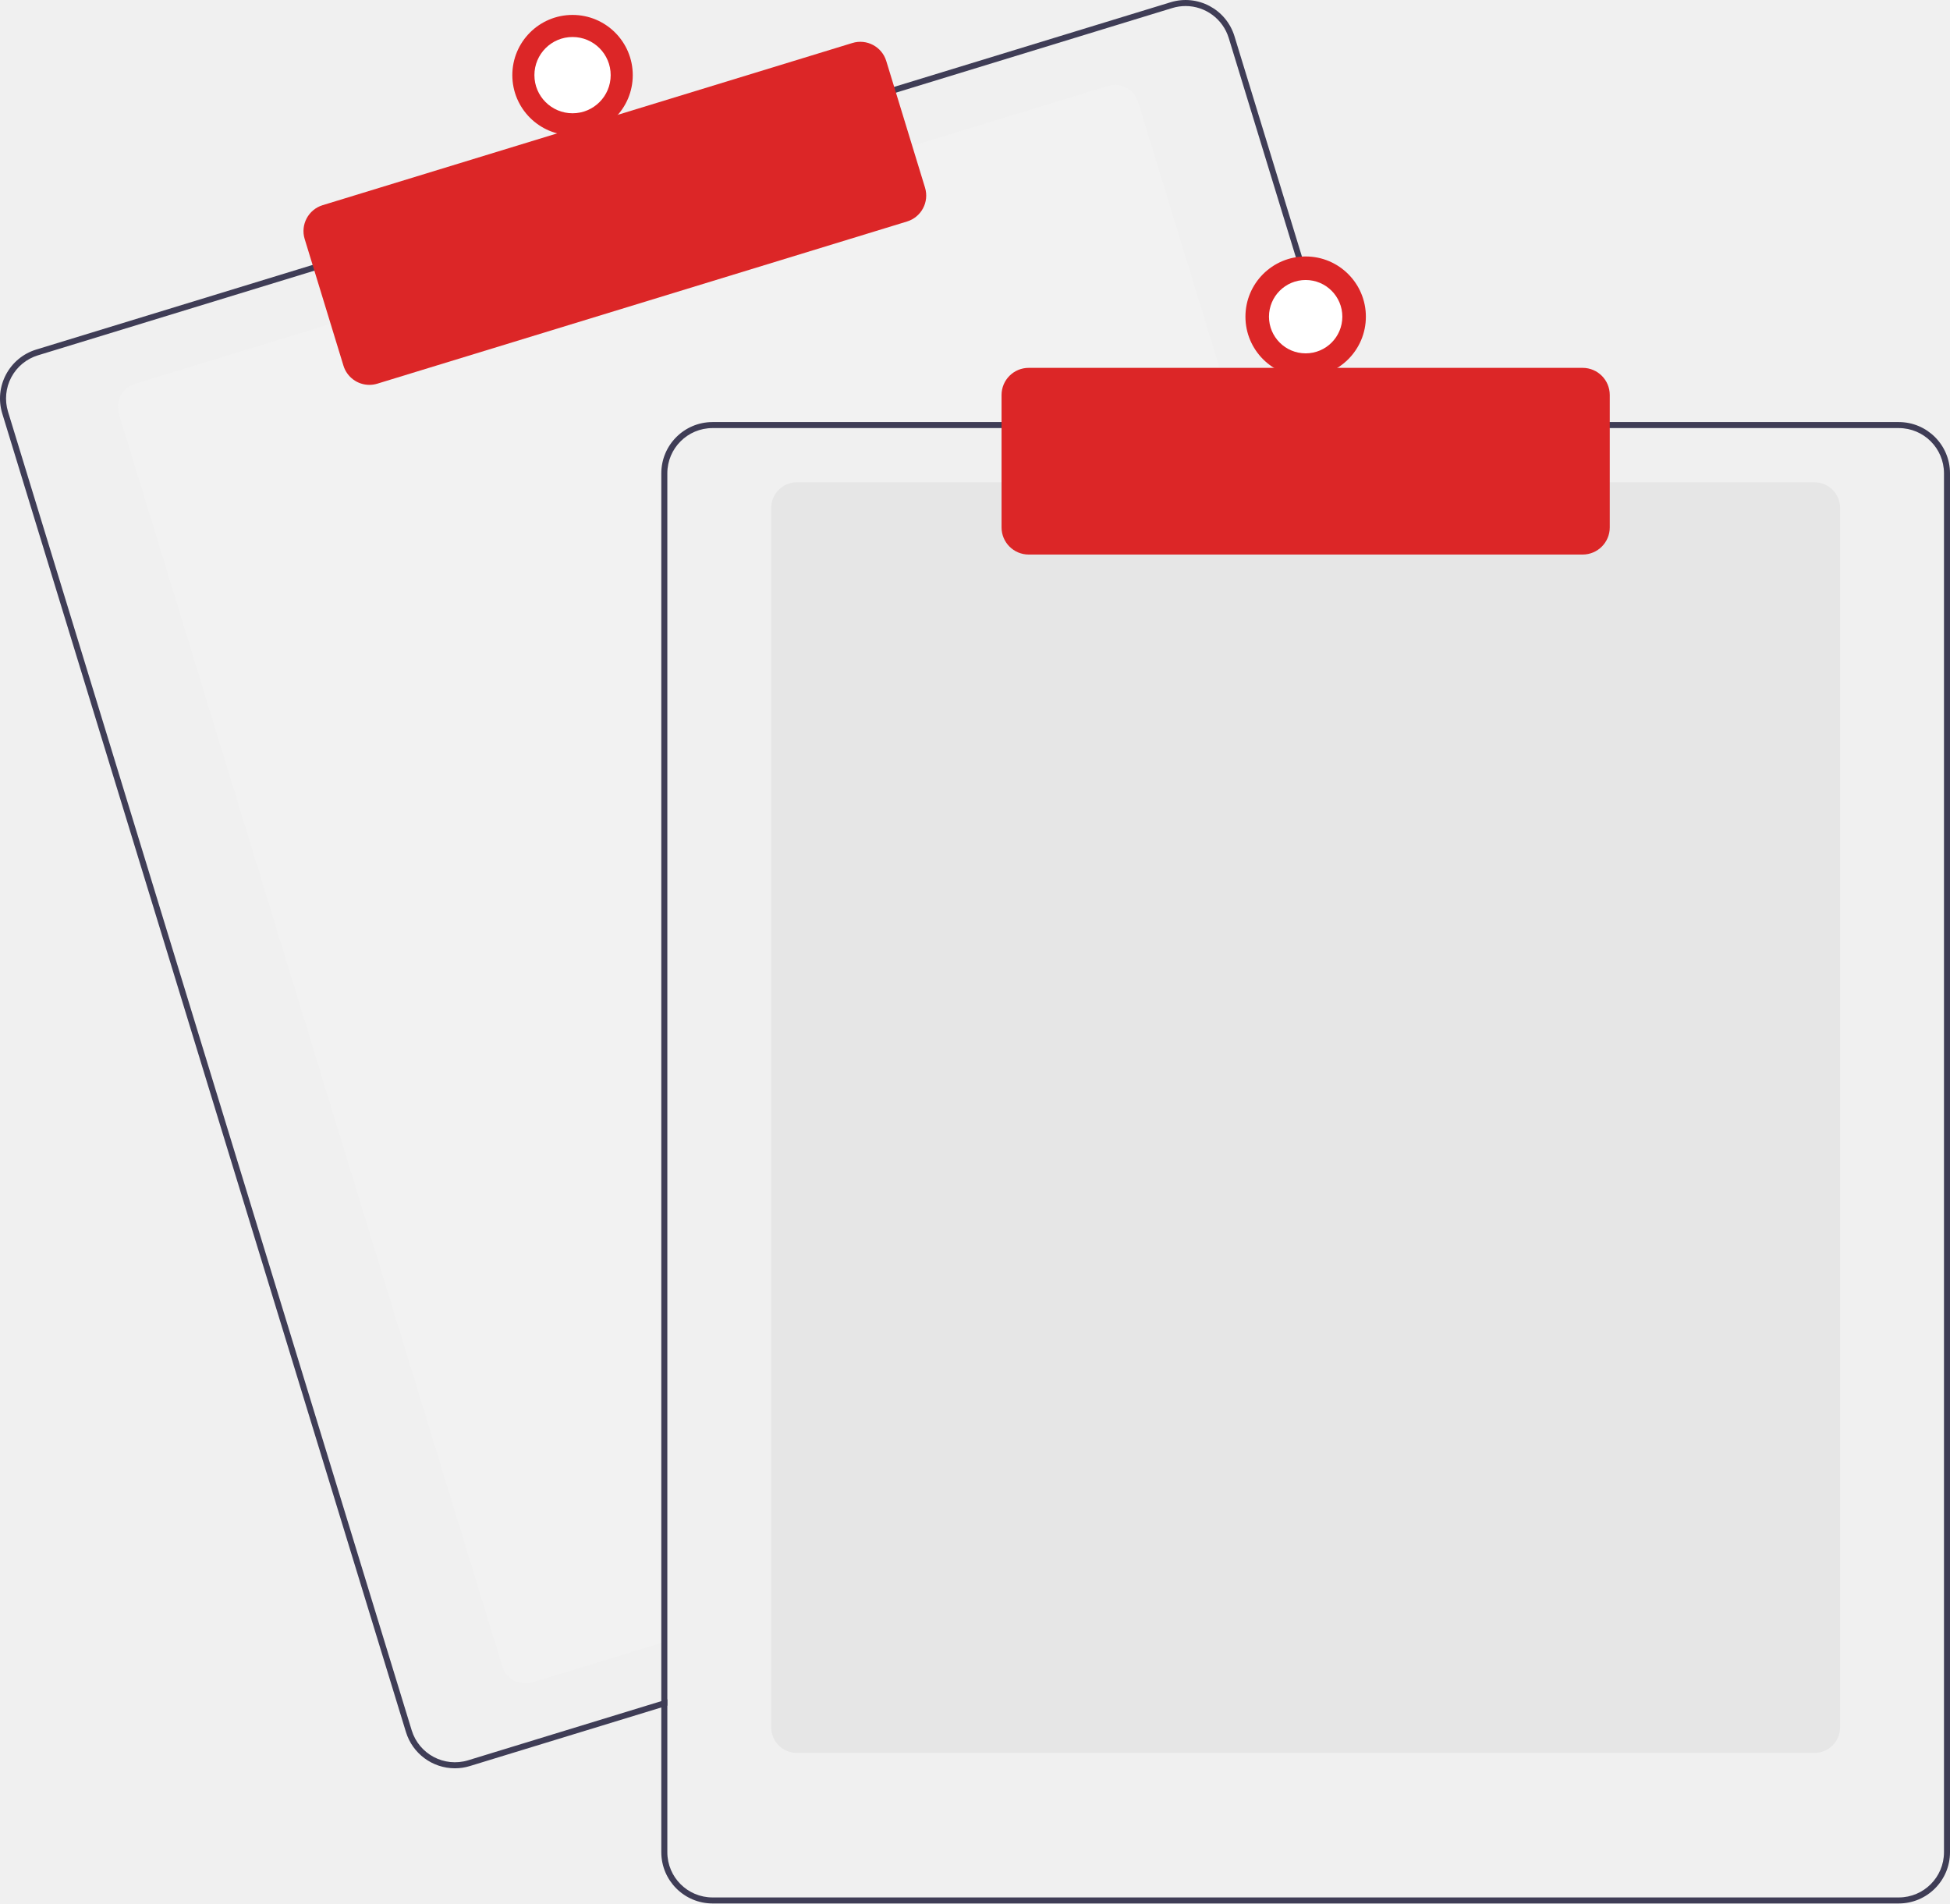
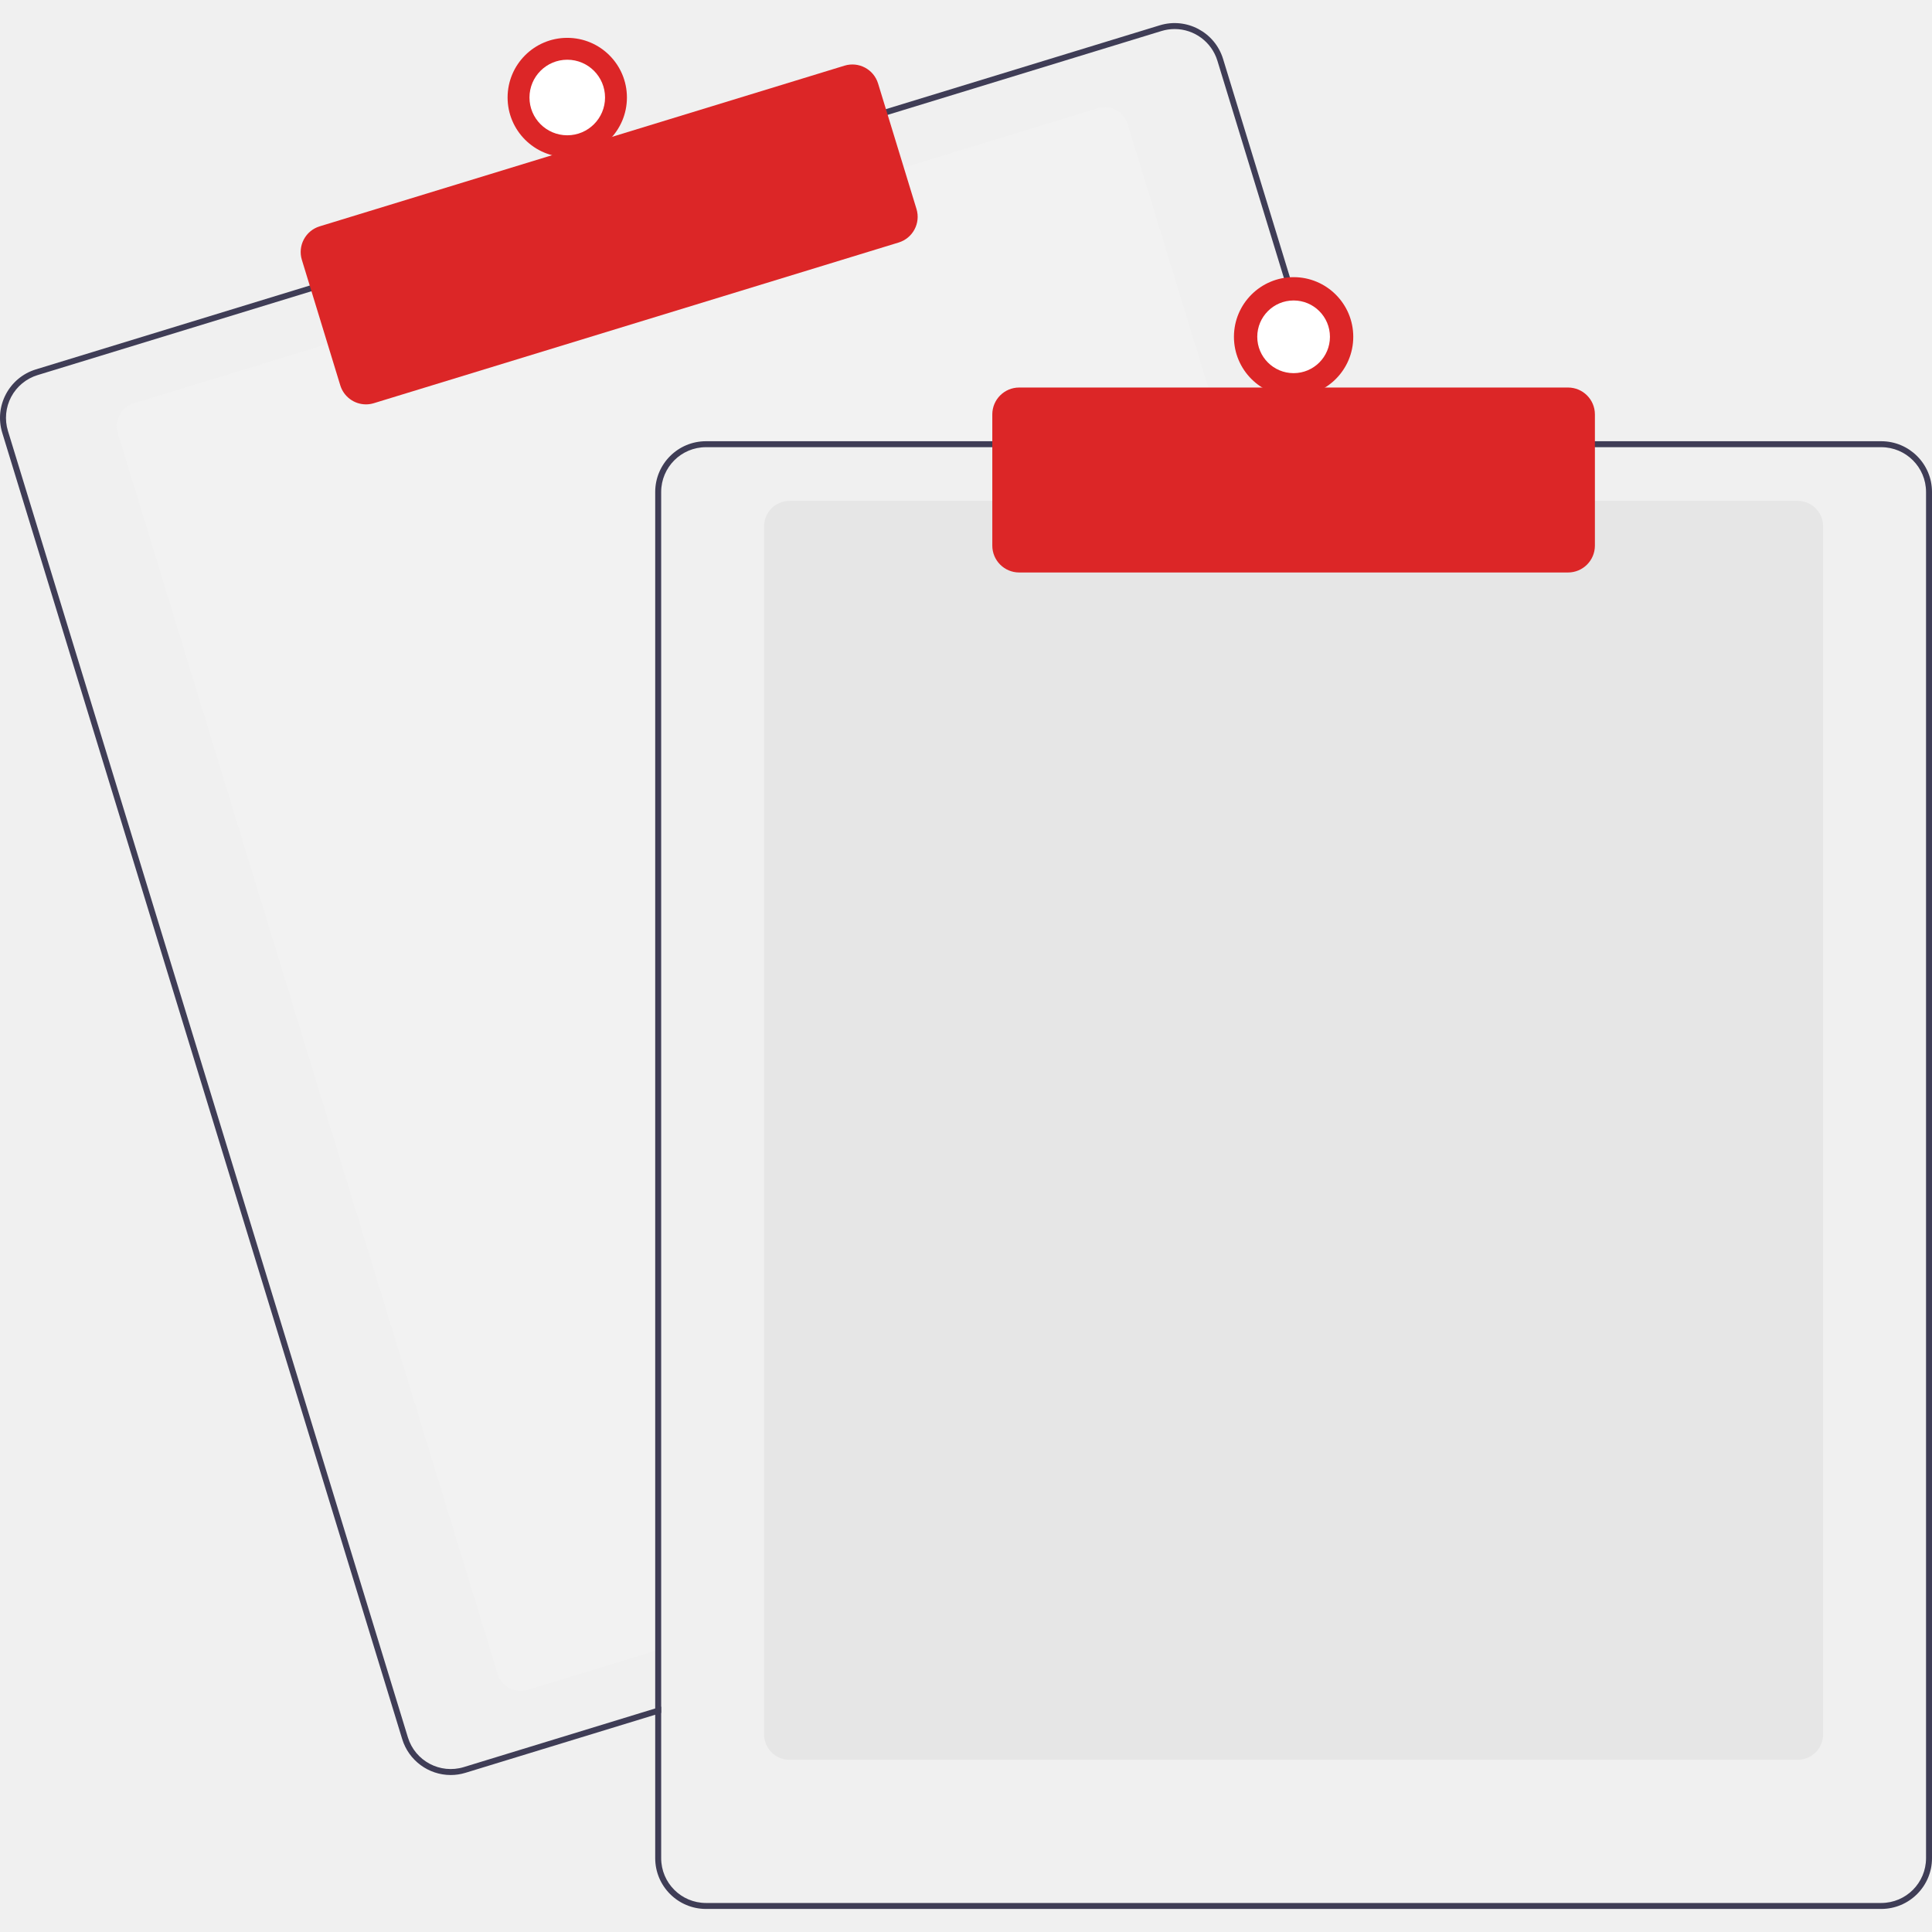
- <svg xmlns="http://www.w3.org/2000/svg" data-name="Layer 1" width="647.636" height="632.174" viewBox="0 0 647.636 632.174">
+ <svg xmlns="http://www.w3.org/2000/svg" data-name="Layer 1" width="300" height="300" viewBox="0 0 647.636 632.174">
  <path d="M687.328,276.087H512.818a15.018,15.018,0,0,0-15,15v387.85l-2,.61-42.81,13.11a8.007,8.007,0,0,1-9.99-5.31L315.678,271.397a8.003,8.003,0,0,1,5.31-9.99l65.97-20.2,191.25-58.54,65.97-20.2a7.989,7.989,0,0,1,9.99,5.3l32.55,106.32Z" transform="translate(-276.1819 -133.9131)" fill="#f2f2f2" />
  <path d="M725.408,274.087l-39.23-128.14a16.994,16.994,0,0,0-21.23-11.28l-92.75,28.39L380.958,221.607l-92.75,28.4a17.015,17.015,0,0,0-11.28,21.23l134.08,437.93a17.027,17.027,0,0,0,16.26,12.03,16.789,16.789,0,0,0,4.97-.75l63.58-19.46,2-.62v-2.09l-2,.61-64.17,19.65a15.015,15.015,0,0,1-18.73-9.95l-134.07-437.94a14.979,14.979,0,0,1,9.95-18.73l92.75-28.4,191.24-58.54,92.75-28.4a15.156,15.156,0,0,1,4.41-.66,15.015,15.015,0,0,1,14.32,10.61l39.05,127.56.62,2h2.08Z" transform="translate(-276.1819 -133.9131)" fill="#3f3d56" />
  <path d="M398.863,261.734a9.016,9.016,0,0,1-8.611-6.367l-12.88-42.072a8.999,8.999,0,0,1,5.971-11.24l175.939-53.864a9.009,9.009,0,0,1,11.241,5.971l12.88,42.072a9.01,9.01,0,0,1-5.971,11.241L401.492,261.339A8.976,8.976,0,0,1,398.863,261.734Z" transform="translate(-276.1819 -133.9131)" fill="#dc2627" />
  <circle cx="190.154" cy="24.955" r="20" fill="#dc2627" />
  <circle cx="190.154" cy="24.955" r="12.665" fill="#fff" />
  <path d="M878.818,716.087h-338a8.51,8.51,0,0,1-8.5-8.5v-405a8.51,8.51,0,0,1,8.5-8.5h338a8.51,8.51,0,0,1,8.5,8.5v405A8.51,8.51,0,0,1,878.818,716.087Z" transform="translate(-276.1819 -133.9131)" fill="#e6e6e6" />
  <path d="M723.318,274.087h-210.5a17.024,17.024,0,0,0-17,17v407.8l2-.61v-407.19a15.018,15.018,0,0,1,15-15H723.938Zm183.5,0h-394a17.024,17.024,0,0,0-17,17v458a17.024,17.024,0,0,0,17,17h394a17.024,17.024,0,0,0,17-17v-458A17.024,17.024,0,0,0,906.818,274.087Zm15,475a15.018,15.018,0,0,1-15,15h-394a15.018,15.018,0,0,1-15-15v-458a15.018,15.018,0,0,1,15-15h394a15.018,15.018,0,0,1,15,15Z" transform="translate(-276.1819 -133.9131)" fill="#3f3d56" />
  <path d="M801.818,318.087h-184a9.01,9.01,0,0,1-9-9v-44a9.01,9.01,0,0,1,9-9h184a9.01,9.01,0,0,1,9,9v44A9.01,9.01,0,0,1,801.818,318.087Z" transform="translate(-276.1819 -133.9131)" fill="#dc2627" />
  <circle cx="433.636" cy="105.174" r="20" fill="#dc2627" />
  <circle cx="433.636" cy="105.174" r="12.182" fill="#fff" />
</svg>
